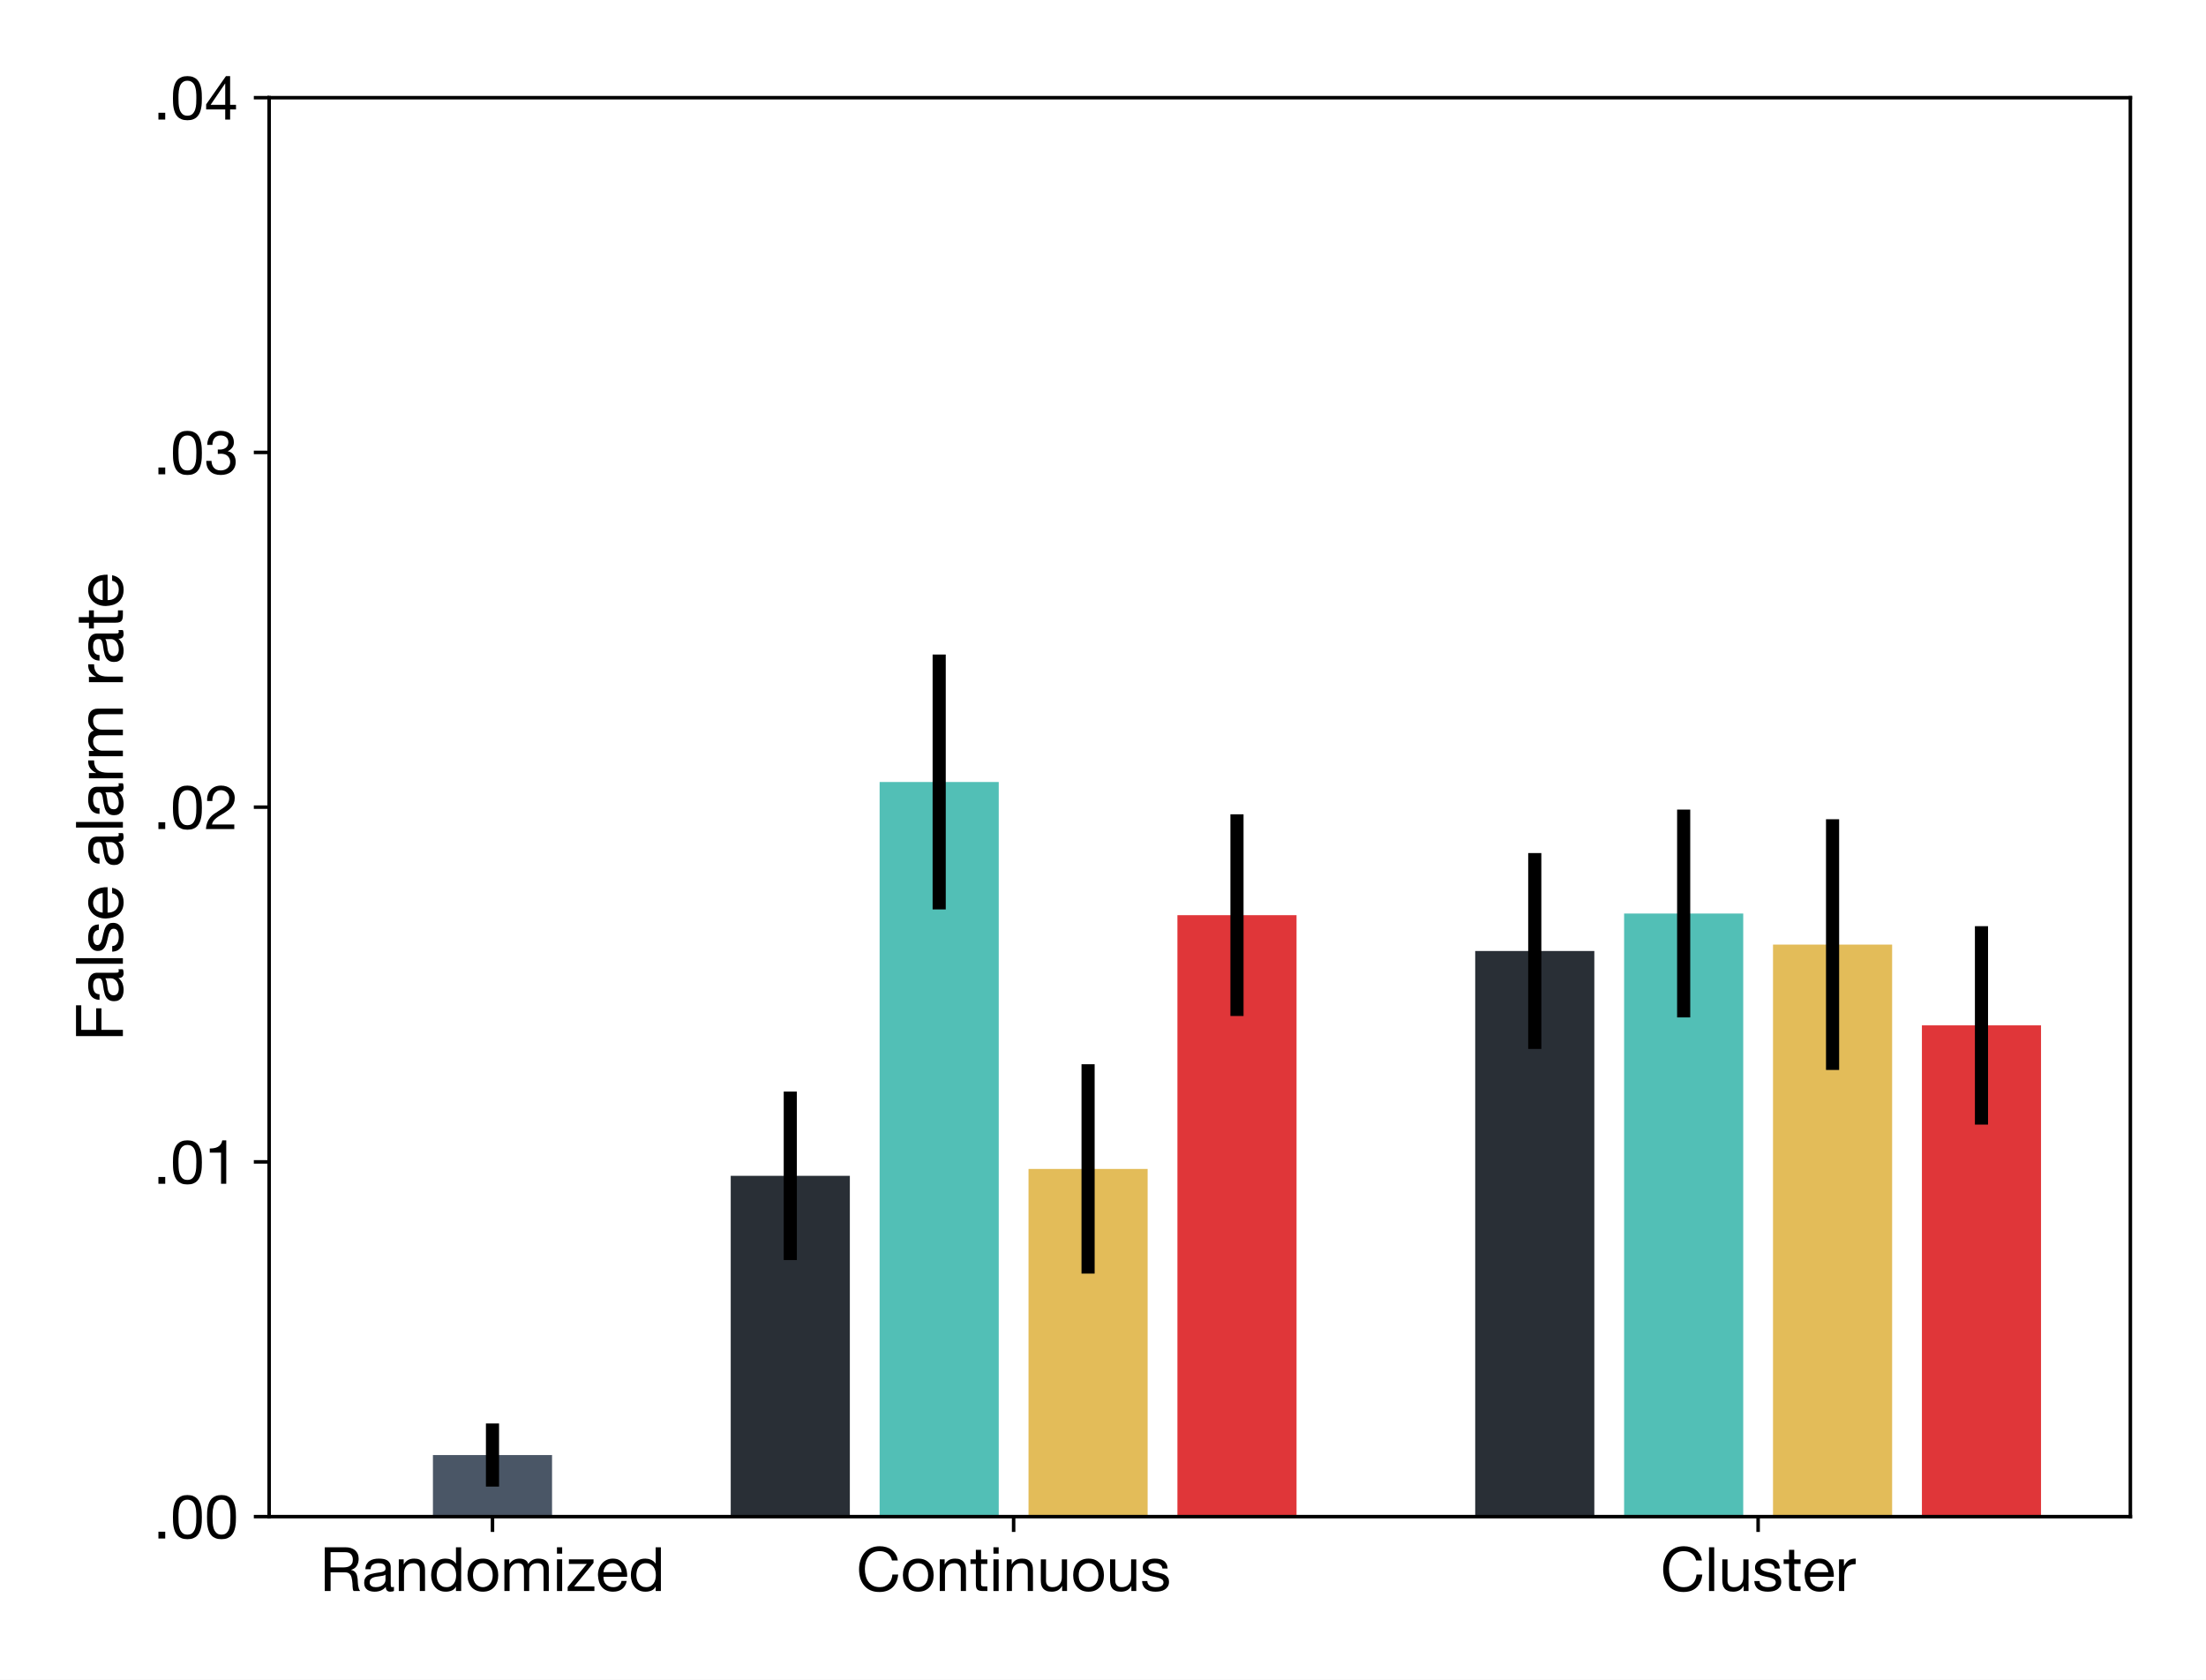
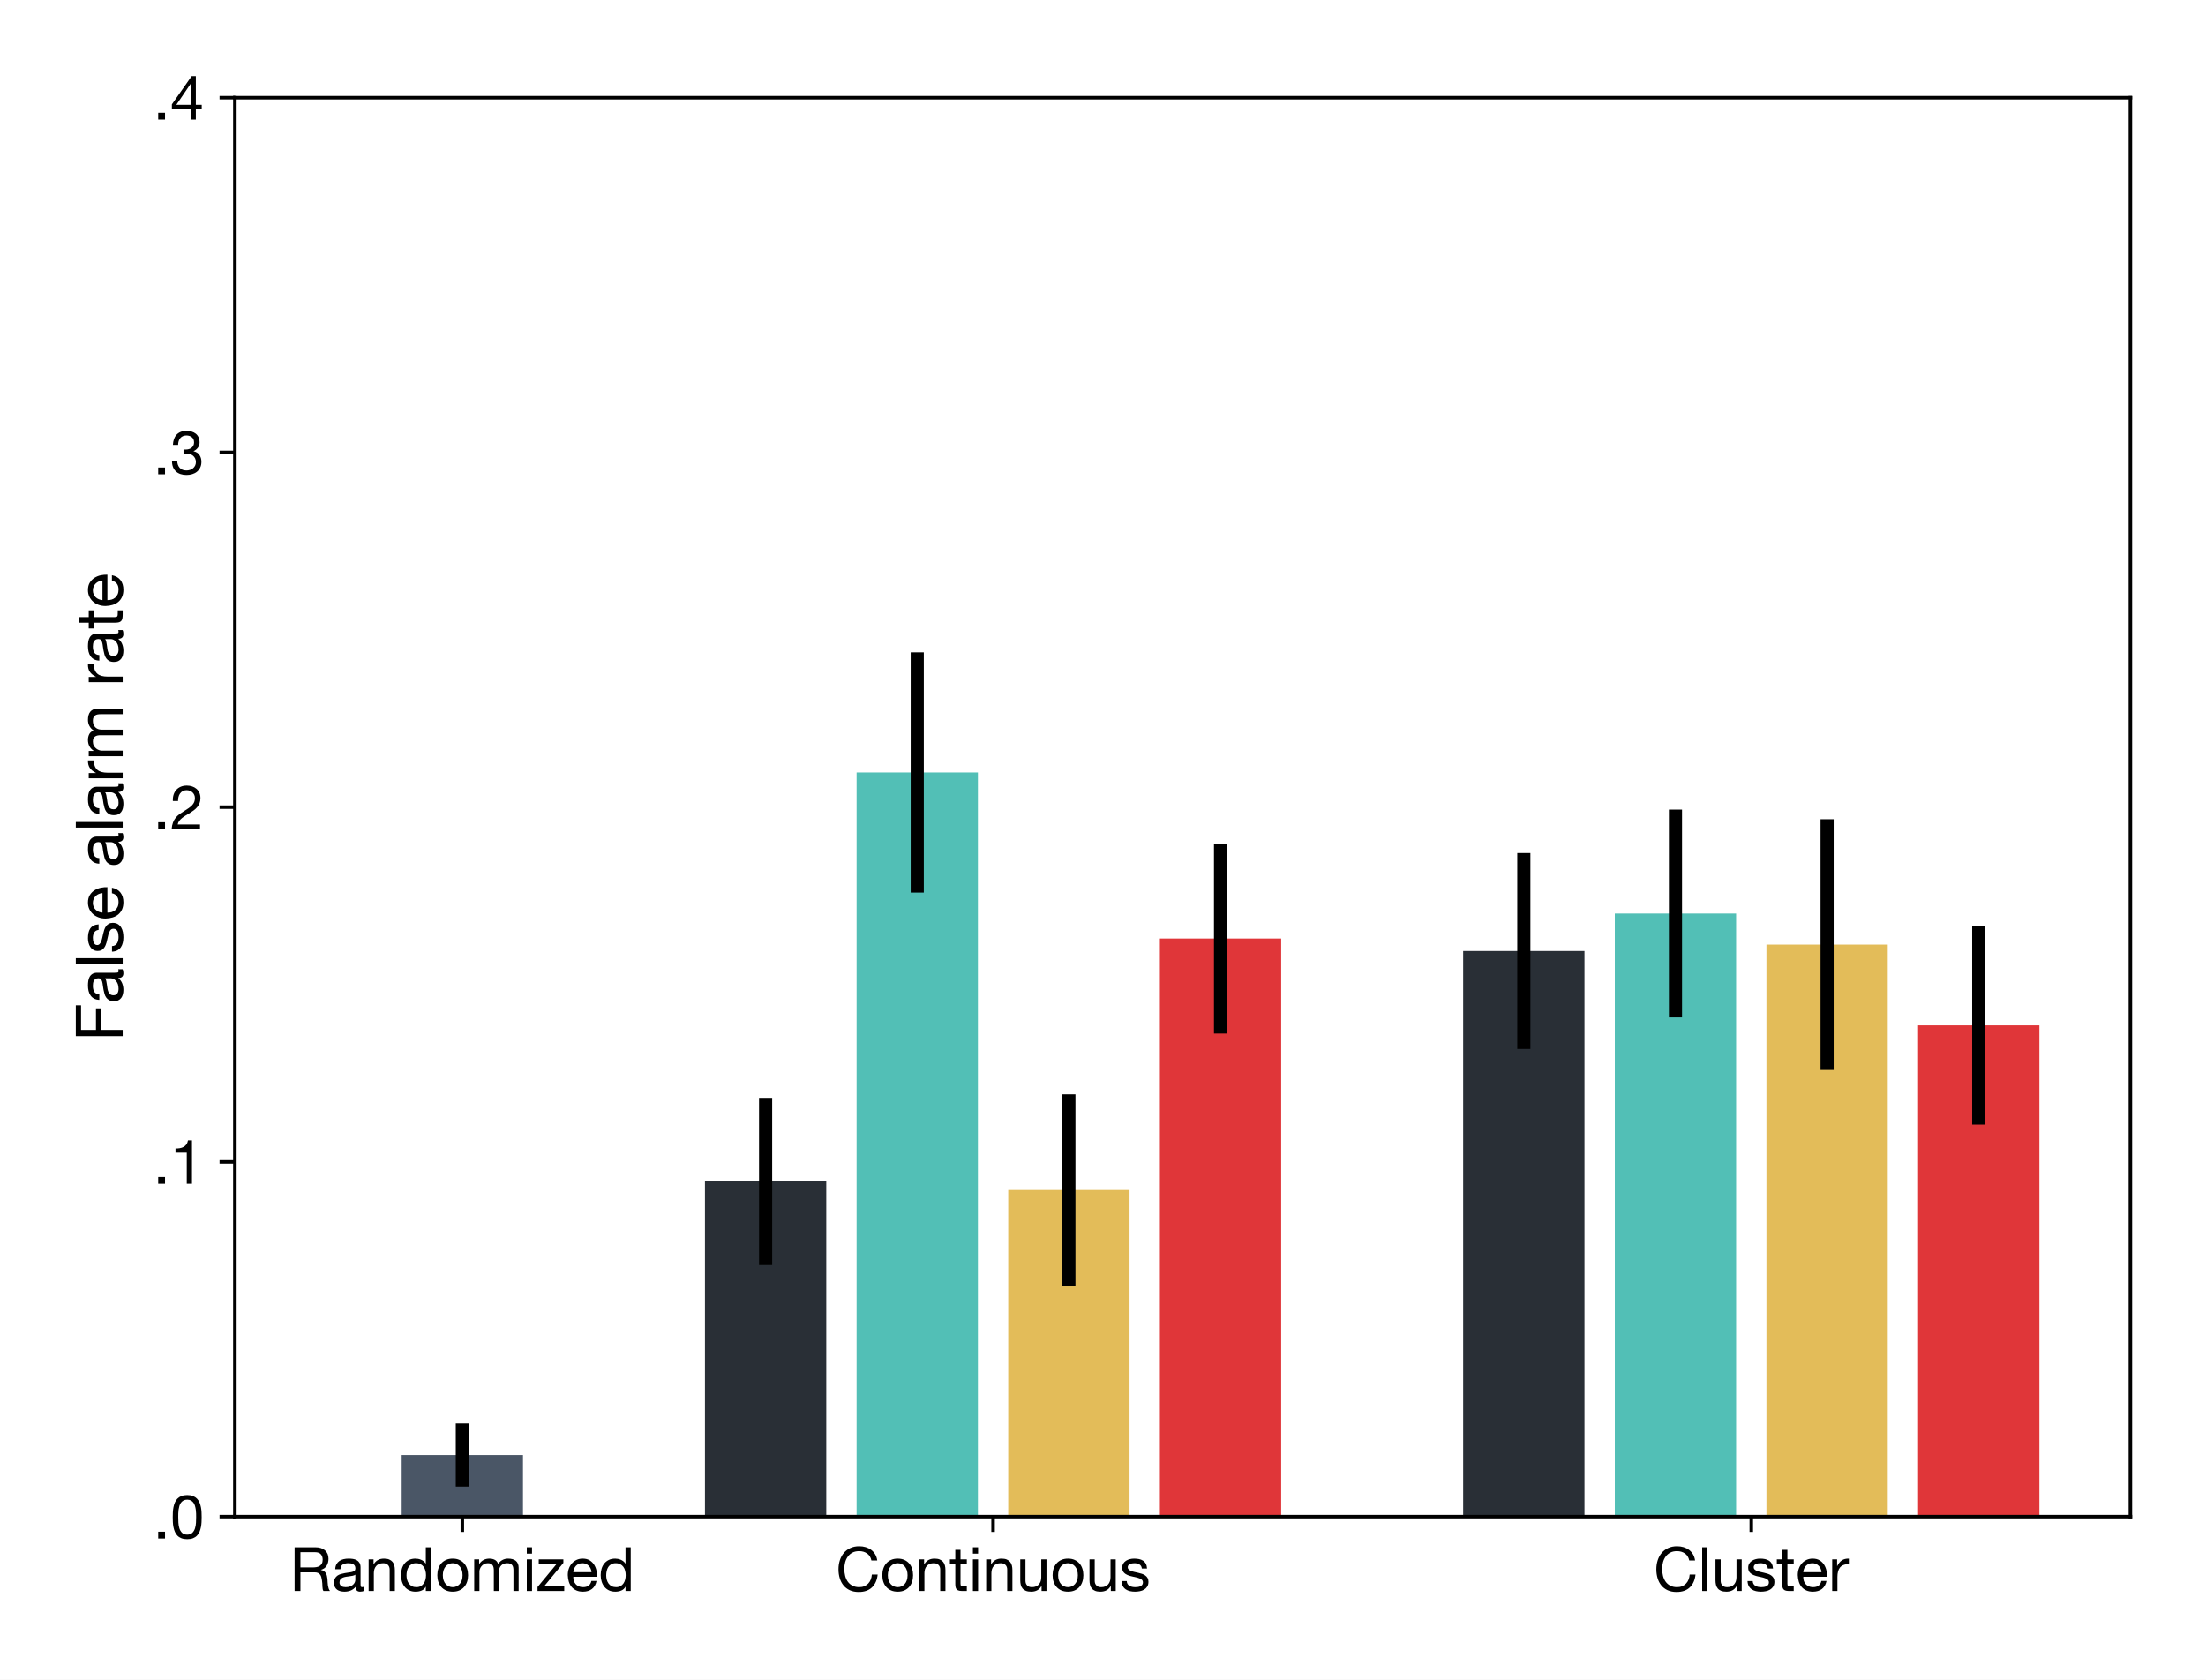
<svg xmlns="http://www.w3.org/2000/svg" xmlns:xlink="http://www.w3.org/1999/xlink" width="504pt" height="383.76pt" viewBox="0 0 504 383.76" version="1.1">
  <defs>
    <style type="text/css">*{stroke-linejoin: round; stroke-linecap: butt}</style>
  </defs>
  <g id="figure_1">
    <g id="patch_1">
      <path d="M 0 383.76  L 504 383.76  L 504 0  L 0 0  z " style="fill: #ffffff" />
    </g>
    <g id="axes_1">
      <g id="patch_2">
-         <path d="M 61.49 346.52  L 486.72 346.52  L 486.72 22.32  L 61.49 22.32  z " style="fill: #ffffff" />
+         <path d="M 53.66 346.52  L 486.72 346.52  L 486.72 22.32  L 53.66 22.32  z " style="fill: #ffffff" />
      </g>
      <g id="patch_3">
-         <path d="M 98.91 346.52  L 126.125 346.52  L 126.125 332.447  L 98.91 332.447  z " clip-path="url(#p2a928a8ca2)" style="fill: #4a5666" />
+         <path d="M 91.769 346.52  L 119.485 346.52  L 119.485 332.447  L 91.769 332.447  z " clip-path="url(#pd2ad21c40c)" style="fill: #4a5666" />
      </g>
      <g id="patch_4">
-         <path d="M 166.947 346.52  L 194.162 346.52  L 194.162 268.652  L 166.947 268.652  z " clip-path="url(#p2a928a8ca2)" style="fill: #292f36" />
+         <path d="M 161.059 346.52  L 188.775 346.52  L 188.775 269.938  L 161.059 269.938  z " clip-path="url(#pd2ad21c40c)" style="fill: #292f36" />
      </g>
      <g id="patch_5">
-         <path d="M 200.965 346.52  L 228.18 346.52  L 228.18 178.665  L 200.965 178.665  z " clip-path="url(#p2a928a8ca2)" style="fill: #52bfb6" />
+         <path d="M 195.704 346.52  L 223.42 346.52  L 223.42 176.494  L 195.704 176.494  z " clip-path="url(#pd2ad21c40c)" style="fill: #52bfb6" />
      </g>
      <g id="patch_6">
-         <path d="M 234.984 346.52  L 262.199 346.52  L 262.199 267.074  L 234.984 267.074  z " clip-path="url(#p2a928a8ca2)" style="fill: #e3bc59" />
+         <path d="M 230.348 346.52  L 258.064 346.52  L 258.064 271.898  L 230.348 271.898  z " clip-path="url(#pd2ad21c40c)" style="fill: #e3bc59" />
      </g>
      <g id="patch_7">
-         <path d="M 269.002 346.52  L 296.217 346.52  L 296.217 209.093  L 269.002 209.093  z " clip-path="url(#p2a928a8ca2)" style="fill: #e03639" />
+         <path d="M 264.993 346.52  L 292.709 346.52  L 292.709 214.435  L 264.993 214.435  z " clip-path="url(#pd2ad21c40c)" style="fill: #e03639" />
      </g>
      <g id="patch_8">
-         <path d="M 337.039 346.52  L 364.254 346.52  L 364.254 217.287  L 337.039 217.287  z " clip-path="url(#p2a928a8ca2)" style="fill: #292f36" />
+         <path d="M 334.283 346.52  L 361.999 346.52  L 361.999 217.287  L 334.283 217.287  z " clip-path="url(#pd2ad21c40c)" style="fill: #292f36" />
      </g>
      <g id="patch_9">
-         <path d="M 371.057 346.52  L 398.272 346.52  L 398.272 208.717  L 371.057 208.717  z " clip-path="url(#p2a928a8ca2)" style="fill: #52bfb6" />
+         <path d="M 368.928 346.52  L 396.644 346.52  L 396.644 208.717  L 368.928 208.717  z " clip-path="url(#pd2ad21c40c)" style="fill: #52bfb6" />
      </g>
      <g id="patch_10">
-         <path d="M 405.076 346.52  L 432.291 346.52  L 432.291 215.822  L 405.076 215.822  z " clip-path="url(#p2a928a8ca2)" style="fill: #e3bc59" />
+         <path d="M 403.572 346.52  L 431.288 346.52  L 431.288 215.822  L 403.572 215.822  z " clip-path="url(#pd2ad21c40c)" style="fill: #e3bc59" />
      </g>
      <g id="patch_11">
-         <path d="M 439.094 346.52  L 466.309 346.52  L 466.309 234.277  L 439.094 234.277  z " clip-path="url(#p2a928a8ca2)" style="fill: #e03639" />
+         <path d="M 438.217 346.52  L 465.933 346.52  L 465.933 234.277  L 438.217 234.277  z " clip-path="url(#pd2ad21c40c)" style="fill: #e03639" />
      </g>
      <g id="matplotlib.axis_1">
        <g id="xtick_1">
          <g id="line2d_1">
            <defs>
-               <path id="m14c32a87ff" d="M 0 0  L 0 3.5  " style="stroke: #000000; stroke-width: 0.8" />
+               <path id="m5923ac0bf2" d="M 0 0  L 0 3.5  " style="stroke: #000000; stroke-width: 0.8" />
            </defs>
            <g>
-               <use xlink:href="#m14c32a87ff" x="112.518" y="346.52" style="stroke: #000000; stroke-width: 0.8" />
+               <use xlink:href="#m5923ac0bf2" x="105.627" y="346.52" style="stroke: #000000; stroke-width: 0.8" />
            </g>
          </g>
          <g id="text_1">
-             <g transform="translate(73.1076 363.5169)scale(0.14 -0.14)">
+             <g transform="translate(66.2172 363.5169)scale(0.14 -0.14)">
              <defs>
                <path id="HelveticaNeue-52" d="M 499 4570  L 499 0  L 1107 0  L 1107 1952  L 2592 1952  Q 2816 1952 2950 1885  Q 3085 1818 3168 1706  Q 3251 1594 3289 1443  Q 3328 1293 3354 1126  Q 3386 960 3392 787  Q 3398 614 3404 464  Q 3411 314 3433 192  Q 3456 70 3520 0  L 4198 0  Q 4102 115 4054 265  Q 4006 416 3980 582  Q 3955 749 3948 921  Q 3942 1094 3930 1261  Q 3910 1427 3875 1580  Q 3840 1734 3766 1859  Q 3693 1984 3568 2073  Q 3443 2163 3245 2202  L 3245 2214  Q 3661 2330 3849 2643  Q 4038 2957 4038 3373  Q 4038 3930 3670 4250  Q 3302 4570 2650 4570  L 499 4570  z M 2374 2464  L 1107 2464  L 1107 4058  L 2618 4058  Q 3046 4058 3238 3840  Q 3430 3622 3430 3277  Q 3430 3027 3344 2870  Q 3258 2714 3114 2621  Q 2970 2528 2778 2496  Q 2586 2464 2374 2464  z " transform="scale(0.015625)" />
                <path id="HelveticaNeue-61" d="M 3341 13  Q 3200 -70 2950 -70  Q 2739 -70 2614 48  Q 2490 166 2490 435  Q 2266 166 1968 48  Q 1670 -70 1325 -70  Q 1101 -70 899 -19  Q 698 32 550 141  Q 403 250 316 426  Q 230 602 230 851  Q 230 1133 326 1312  Q 422 1491 579 1603  Q 736 1715 937 1772  Q 1139 1830 1350 1869  Q 1574 1914 1776 1936  Q 1978 1958 2131 2000  Q 2285 2042 2374 2122  Q 2464 2202 2464 2355  Q 2464 2534 2397 2643  Q 2330 2752 2224 2809  Q 2118 2867 1987 2886  Q 1856 2906 1728 2906  Q 1382 2906 1152 2774  Q 922 2643 902 2278  L 358 2278  Q 371 2586 486 2797  Q 602 3008 794 3139  Q 986 3270 1232 3328  Q 1478 3386 1760 3386  Q 1984 3386 2205 3354  Q 2426 3322 2605 3222  Q 2784 3123 2893 2944  Q 3002 2765 3002 2477  L 3002 774  Q 3002 582 3024 492  Q 3046 403 3174 403  Q 3245 403 3341 435  L 3341 13  z M 2458 1709  Q 2355 1632 2188 1597  Q 2022 1562 1840 1539  Q 1658 1517 1472 1488  Q 1286 1459 1139 1395  Q 992 1331 899 1212  Q 806 1094 806 890  Q 806 755 860 662  Q 915 570 1001 512  Q 1088 454 1203 428  Q 1318 403 1446 403  Q 1715 403 1907 476  Q 2099 550 2220 662  Q 2342 774 2400 905  Q 2458 1037 2458 1152  L 2458 1709  z " transform="scale(0.015625)" />
                <path id="HelveticaNeue-6e" d="M 410 3309  L 410 0  L 954 0  L 954 1869  Q 954 2093 1014 2281  Q 1075 2470 1196 2611  Q 1318 2752 1500 2829  Q 1683 2906 1933 2906  Q 2246 2906 2425 2726  Q 2605 2547 2605 2240  L 2605 0  L 3149 0  L 3149 2176  Q 3149 2445 3094 2665  Q 3040 2886 2905 3046  Q 2771 3206 2553 3296  Q 2336 3386 2010 3386  Q 1274 3386 934 2784  L 922 2784  L 922 3309  L 410 3309  z " transform="scale(0.015625)" />
                <path id="HelveticaNeue-64" d="M 806 1626  Q 806 1869 857 2099  Q 909 2330 1024 2509  Q 1139 2688 1331 2797  Q 1523 2906 1798 2906  Q 2080 2906 2278 2800  Q 2477 2694 2601 2521  Q 2726 2349 2784 2121  Q 2842 1894 2842 1651  Q 2842 1421 2787 1197  Q 2733 973 2611 797  Q 2490 621 2298 512  Q 2106 403 1830 403  Q 1568 403 1373 505  Q 1178 608 1053 781  Q 928 954 867 1174  Q 806 1395 806 1626  z M 3366 0  L 3366 4570  L 2822 4570  L 2822 2867  L 2810 2867  Q 2720 3014 2589 3113  Q 2458 3213 2310 3273  Q 2163 3334 2016 3360  Q 1869 3386 1741 3386  Q 1363 3386 1078 3248  Q 794 3110 605 2876  Q 416 2643 323 2329  Q 230 2016 230 1664  Q 230 1312 326 998  Q 422 685 611 448  Q 800 211 1085 70  Q 1370 -70 1754 -70  Q 2099 -70 2387 51  Q 2675 173 2810 448  L 2822 448  L 2822 0  L 3366 0  z " transform="scale(0.015625)" />
                <path id="HelveticaNeue-6f" d="M 806 1651  Q 806 1952 886 2185  Q 966 2419 1107 2579  Q 1248 2739 1437 2822  Q 1626 2906 1837 2906  Q 2048 2906 2237 2822  Q 2426 2739 2566 2579  Q 2707 2419 2787 2185  Q 2867 1952 2867 1651  Q 2867 1350 2787 1116  Q 2707 883 2566 726  Q 2426 570 2237 486  Q 2048 403 1837 403  Q 1626 403 1437 486  Q 1248 570 1107 726  Q 966 883 886 1116  Q 806 1350 806 1651  z M 230 1651  Q 230 1286 332 972  Q 435 659 640 425  Q 845 192 1145 61  Q 1446 -70 1837 -70  Q 2234 -70 2531 61  Q 2829 192 3033 425  Q 3238 659 3340 972  Q 3443 1286 3443 1651  Q 3443 2016 3340 2333  Q 3238 2650 3033 2883  Q 2829 3117 2531 3251  Q 2234 3386 1837 3386  Q 1446 3386 1145 3251  Q 845 3117 640 2883  Q 435 2650 332 2333  Q 230 2016 230 1651  z " transform="scale(0.015625)" />
                <path id="HelveticaNeue-6d" d="M 410 3309  L 410 0  L 954 0  L 954 2061  Q 954 2157 1002 2301  Q 1050 2445 1155 2579  Q 1261 2714 1430 2810  Q 1600 2906 1837 2906  Q 2022 2906 2140 2851  Q 2259 2797 2329 2697  Q 2400 2598 2429 2464  Q 2458 2330 2458 2170  L 2458 0  L 3002 0  L 3002 2061  Q 3002 2445 3232 2675  Q 3462 2906 3866 2906  Q 4064 2906 4189 2848  Q 4314 2790 4384 2691  Q 4454 2592 4480 2457  Q 4506 2323 4506 2170  L 4506 0  L 5050 0  L 5050 2426  Q 5050 2682 4970 2864  Q 4890 3046 4746 3161  Q 4602 3277 4400 3331  Q 4198 3386 3949 3386  Q 3622 3386 3350 3238  Q 3078 3091 2912 2822  Q 2810 3130 2560 3258  Q 2310 3386 2003 3386  Q 1306 3386 934 2822  L 922 2822  L 922 3309  L 410 3309  z " transform="scale(0.015625)" />
                <path id="HelveticaNeue-69" d="M 986 3904  L 986 4570  L 442 4570  L 442 3904  L 986 3904  z M 442 3309  L 442 0  L 986 0  L 986 3309  L 442 3309  z " transform="scale(0.015625)" />
                <path id="HelveticaNeue-7a" d="M 141 416  L 141 0  L 2931 0  L 2931 480  L 819 480  L 2842 2938  L 2842 3309  L 269 3309  L 269 2829  L 2138 2829  L 141 416  z " transform="scale(0.015625)" />
                <path id="HelveticaNeue-65" d="M 2707 1971  L 806 1971  Q 819 2163 889 2332  Q 960 2502 1081 2630  Q 1203 2758 1372 2832  Q 1542 2906 1754 2906  Q 1958 2906 2128 2832  Q 2298 2758 2422 2633  Q 2547 2509 2620 2336  Q 2694 2163 2707 1971  z M 3232 1050  L 2694 1050  Q 2624 723 2403 563  Q 2182 403 1837 403  Q 1568 403 1369 492  Q 1171 582 1043 732  Q 915 883 857 1078  Q 800 1274 806 1491  L 3283 1491  Q 3296 1792 3229 2125  Q 3162 2458 2986 2739  Q 2810 3021 2518 3203  Q 2227 3386 1786 3386  Q 1446 3386 1161 3258  Q 877 3130 669 2899  Q 461 2669 345 2355  Q 230 2042 230 1664  Q 243 1286 342 966  Q 442 646 640 416  Q 838 186 1129 58  Q 1421 -70 1818 -70  Q 2381 -70 2752 211  Q 3123 493 3232 1050  z " transform="scale(0.015625)" />
              </defs>
              <use xlink:href="#HelveticaNeue-52" />
              <use xlink:href="#HelveticaNeue-61" x="68.5" />
              <use xlink:href="#HelveticaNeue-6e" x="122.2" />
              <use xlink:href="#HelveticaNeue-64" x="177.8" />
              <use xlink:href="#HelveticaNeue-6f" x="237.1" />
              <use xlink:href="#HelveticaNeue-6d" x="294.5" />
              <use xlink:href="#HelveticaNeue-69" x="379.8" />
              <use xlink:href="#HelveticaNeue-7a" x="402" />
              <use xlink:href="#HelveticaNeue-65" x="450" />
              <use xlink:href="#HelveticaNeue-64" x="503.7" />
            </g>
          </g>
        </g>
        <g id="xtick_2">
          <g id="line2d_2">
            <g>
-               <use xlink:href="#m14c32a87ff" x="231.582" y="346.52" style="stroke: #000000; stroke-width: 0.8" />
+               <use xlink:href="#m5923ac0bf2" x="226.884" y="346.52" style="stroke: #000000; stroke-width: 0.8" />
            </g>
          </g>
          <g id="text_2">
-             <g transform="translate(195.6654 363.5169)scale(0.14 -0.14)">
+             <g transform="translate(190.9674 363.5169)scale(0.14 -0.14)">
              <defs>
                <path id="HelveticaNeue-43" d="M 3712 3194  L 4320 3194  Q 4269 3558 4102 3836  Q 3936 4115 3686 4300  Q 3437 4486 3117 4582  Q 2797 4678 2438 4678  Q 1914 4678 1507 4489  Q 1101 4301 829 3974  Q 557 3648 416 3209  Q 275 2771 275 2272  Q 275 1773 406 1337  Q 538 902 800 582  Q 1062 262 1459 80  Q 1856 -102 2387 -102  Q 3264 -102 3769 378  Q 4275 858 4365 1722  L 3757 1722  Q 3738 1440 3642 1197  Q 3546 954 3376 778  Q 3206 602 2972 502  Q 2739 403 2438 403  Q 2029 403 1734 556  Q 1440 710 1251 969  Q 1062 1229 972 1577  Q 883 1926 883 2317  Q 883 2675 972 3008  Q 1062 3341 1251 3600  Q 1440 3859 1731 4012  Q 2022 4166 2432 4166  Q 2912 4166 3261 3923  Q 3610 3680 3712 3194  z " transform="scale(0.015625)" />
                <path id="HelveticaNeue-74" d="M 1165 3309  L 1165 4301  L 621 4301  L 621 3309  L 58 3309  L 58 2829  L 621 2829  L 621 723  Q 621 493 665 352  Q 710 211 803 134  Q 896 58 1046 29  Q 1197 0 1408 0  L 1824 0  L 1824 480  L 1574 480  Q 1446 480 1366 489  Q 1286 499 1241 531  Q 1197 563 1181 620  Q 1165 678 1165 774  L 1165 2829  L 1824 2829  L 1824 3309  L 1165 3309  z " transform="scale(0.015625)" />
                <path id="HelveticaNeue-75" d="M 3149 0  L 3149 3309  L 2605 3309  L 2605 1440  Q 2605 1216 2544 1027  Q 2483 838 2361 697  Q 2240 557 2057 480  Q 1875 403 1626 403  Q 1312 403 1133 582  Q 954 762 954 1069  L 954 3309  L 410 3309  L 410 1133  Q 410 864 464 643  Q 518 422 652 262  Q 787 102 1004 16  Q 1222 -70 1549 -70  Q 1914 -70 2182 74  Q 2451 218 2624 525  L 2637 525  L 2637 0  L 3149 0  z " transform="scale(0.015625)" />
                <path id="HelveticaNeue-73" d="M 742 1043  L 198 1043  Q 211 736 326 521  Q 442 307 634 176  Q 826 45 1075 -12  Q 1325 -70 1600 -70  Q 1850 -70 2102 -22  Q 2355 26 2556 147  Q 2758 269 2883 467  Q 3008 666 3008 966  Q 3008 1203 2915 1363  Q 2822 1523 2672 1628  Q 2522 1734 2326 1798  Q 2131 1862 1926 1907  Q 1734 1952 1542 1993  Q 1350 2035 1196 2096  Q 1043 2157 944 2249  Q 845 2342 845 2483  Q 845 2611 909 2691  Q 973 2771 1075 2819  Q 1178 2867 1302 2886  Q 1427 2906 1549 2906  Q 1683 2906 1814 2877  Q 1946 2848 2054 2784  Q 2163 2720 2233 2614  Q 2304 2509 2317 2349  L 2861 2349  Q 2842 2650 2733 2851  Q 2624 3053 2441 3171  Q 2259 3290 2022 3338  Q 1786 3386 1504 3386  Q 1286 3386 1065 3331  Q 845 3277 669 3165  Q 493 3053 381 2873  Q 269 2694 269 2445  Q 269 2125 429 1945  Q 589 1766 829 1667  Q 1069 1568 1350 1513  Q 1632 1459 1872 1392  Q 2112 1325 2272 1216  Q 2432 1107 2432 896  Q 2432 742 2355 643  Q 2278 544 2160 493  Q 2042 442 1901 422  Q 1760 403 1632 403  Q 1466 403 1309 435  Q 1152 467 1027 540  Q 902 614 825 739  Q 749 864 742 1043  z " transform="scale(0.015625)" />
              </defs>
              <use xlink:href="#HelveticaNeue-43" />
              <use xlink:href="#HelveticaNeue-6f" x="72.2" />
              <use xlink:href="#HelveticaNeue-6e" x="129.6" />
              <use xlink:href="#HelveticaNeue-74" x="185.2" />
              <use xlink:href="#HelveticaNeue-69" x="216.7" />
              <use xlink:href="#HelveticaNeue-6e" x="238.9" />
              <use xlink:href="#HelveticaNeue-75" x="294.5" />
              <use xlink:href="#HelveticaNeue-6f" x="350.1" />
              <use xlink:href="#HelveticaNeue-75" x="407.5" />
              <use xlink:href="#HelveticaNeue-73" x="463.1" />
            </g>
          </g>
        </g>
        <g id="xtick_3">
          <g id="line2d_3">
            <g>
-               <use xlink:href="#m14c32a87ff" x="401.674" y="346.52" style="stroke: #000000; stroke-width: 0.8" />
+               <use xlink:href="#m5923ac0bf2" x="400.108" y="346.52" style="stroke: #000000; stroke-width: 0.8" />
            </g>
          </g>
          <g id="text_3">
-             <g transform="translate(379.379 363.5169)scale(0.14 -0.14)">
+             <g transform="translate(377.813 363.5169)scale(0.14 -0.14)">
              <defs>
                <path id="HelveticaNeue-6c" d="M 442 4570  L 442 0  L 986 0  L 986 4570  L 442 4570  z " transform="scale(0.015625)" />
                <path id="HelveticaNeue-72" d="M 390 3309  L 390 0  L 934 0  L 934 1472  Q 934 1792 998 2038  Q 1062 2285 1203 2457  Q 1344 2630 1574 2720  Q 1805 2810 2131 2810  L 2131 3386  Q 1690 3398 1402 3206  Q 1114 3014 915 2611  L 902 2611  L 902 3309  L 390 3309  z " transform="scale(0.015625)" />
              </defs>
              <use xlink:href="#HelveticaNeue-43" />
              <use xlink:href="#HelveticaNeue-6c" x="72.2" />
              <use xlink:href="#HelveticaNeue-75" x="94.4" />
              <use xlink:href="#HelveticaNeue-73" x="150" />
              <use xlink:href="#HelveticaNeue-74" x="200" />
              <use xlink:href="#HelveticaNeue-65" x="231.5" />
              <use xlink:href="#HelveticaNeue-72" x="285.2" />
            </g>
          </g>
        </g>
      </g>
      <g id="matplotlib.axis_2">
        <g id="ytick_1">
          <g id="line2d_4">
            <defs>
-               <path id="mfecfdf7aeb" d="M 0 0  L -3.5 0  " style="stroke: #000000; stroke-width: 0.8" />
+               <path id="mb90bf5db81" d="M 0 0  L -3.5 0  " style="stroke: #000000; stroke-width: 0.8" />
            </defs>
            <g>
-               <use xlink:href="#mfecfdf7aeb" x="61.49" y="346.52" style="stroke: #000000; stroke-width: 0.8" />
+               <use xlink:href="#mb90bf5db81" x="53.66" y="346.52" style="stroke: #000000; stroke-width: 0.8" />
            </g>
          </g>
          <g id="text_4">
-             <g transform="translate(35.03219 351.5184)scale(0.14 -0.14)">
+             <g transform="translate(34.98531 351.5184)scale(0.14 -0.14)">
              <defs>
                <path id="HelveticaNeue-2e" d="M 531 710  L 531 0  L 1242 0  L 1242 710  L 531 710  z " transform="scale(0.015625)" />
                <path id="HelveticaNeue-30" d="M 845 2234  Q 845 2400 848 2601  Q 851 2803 880 3004  Q 909 3206 963 3398  Q 1018 3590 1123 3734  Q 1229 3878 1389 3968  Q 1549 4058 1779 4058  Q 2010 4058 2170 3968  Q 2330 3878 2435 3734  Q 2541 3590 2595 3398  Q 2650 3206 2678 3004  Q 2707 2803 2710 2601  Q 2714 2400 2714 2234  Q 2714 1978 2698 1661  Q 2682 1344 2595 1065  Q 2509 787 2317 595  Q 2125 403 1779 403  Q 1434 403 1242 595  Q 1050 787 963 1065  Q 877 1344 861 1661  Q 845 1978 845 2234  z M 269 2227  Q 269 1978 281 1709  Q 294 1440 345 1184  Q 397 928 493 701  Q 589 474 755 301  Q 922 128 1174 29  Q 1427 -70 1779 -70  Q 2138 -70 2387 29  Q 2637 128 2803 301  Q 2970 474 3066 701  Q 3162 928 3213 1184  Q 3264 1440 3277 1709  Q 3290 1978 3290 2227  Q 3290 2477 3277 2745  Q 3264 3014 3213 3270  Q 3162 3526 3066 3756  Q 2970 3987 2803 4160  Q 2637 4333 2384 4435  Q 2131 4538 1779 4538  Q 1427 4538 1174 4435  Q 922 4333 755 4160  Q 589 3987 493 3756  Q 397 3526 345 3270  Q 294 3014 281 2745  Q 269 2477 269 2227  z " transform="scale(0.015625)" />
              </defs>
              <use xlink:href="#HelveticaNeue-2e" />
              <use xlink:href="#HelveticaNeue-30" x="27.8" />
-               <use xlink:href="#HelveticaNeue-30" x="83.4" />
            </g>
          </g>
        </g>
        <g id="ytick_2">
          <g id="line2d_5">
            <g>
-               <use xlink:href="#mfecfdf7aeb" x="61.49" y="265.47" style="stroke: #000000; stroke-width: 0.8" />
+               <use xlink:href="#mb90bf5db81" x="53.66" y="265.47" style="stroke: #000000; stroke-width: 0.8" />
            </g>
          </g>
          <g id="text_5">
-             <g transform="translate(35.03219 270.4684)scale(0.14 -0.14)">
+             <g transform="translate(34.98531 270.4684)scale(0.14 -0.14)">
              <defs>
                <path id="HelveticaNeue-31" d="M 2278 0  L 2278 4538  L 1862 4538  Q 1818 4282 1696 4115  Q 1574 3949 1398 3853  Q 1222 3757 1004 3721  Q 787 3686 557 3686  L 557 3251  L 1734 3251  L 1734 0  L 2278 0  z " transform="scale(0.015625)" />
              </defs>
              <use xlink:href="#HelveticaNeue-2e" />
-               <use xlink:href="#HelveticaNeue-30" x="27.8" />
-               <use xlink:href="#HelveticaNeue-31" x="83.4" />
+               <use xlink:href="#HelveticaNeue-31" x="27.8" />
            </g>
          </g>
        </g>
        <g id="ytick_3">
          <g id="line2d_6">
            <g>
-               <use xlink:href="#mfecfdf7aeb" x="61.49" y="184.42" style="stroke: #000000; stroke-width: 0.8" />
+               <use xlink:href="#mb90bf5db81" x="53.66" y="184.42" style="stroke: #000000; stroke-width: 0.8" />
            </g>
          </g>
          <g id="text_6">
-             <g transform="translate(35.03219 189.4184)scale(0.14 -0.14)">
+             <g transform="translate(34.98531 189.4184)scale(0.14 -0.14)">
              <defs>
                <path id="HelveticaNeue-32" d="M 282 2931  L 826 2931  Q 819 3136 867 3337  Q 915 3539 1024 3699  Q 1133 3859 1302 3958  Q 1472 4058 1709 4058  Q 1888 4058 2048 4000  Q 2208 3942 2326 3833  Q 2445 3725 2515 3574  Q 2586 3424 2586 3238  Q 2586 3002 2512 2822  Q 2438 2643 2294 2489  Q 2150 2336 1932 2185  Q 1715 2035 1427 1856  Q 1190 1715 972 1555  Q 755 1395 582 1184  Q 410 973 298 688  Q 186 403 154 0  L 3117 0  L 3117 480  L 787 480  Q 826 691 950 854  Q 1075 1018 1251 1158  Q 1427 1299 1638 1424  Q 1850 1549 2061 1677  Q 2272 1811 2470 1958  Q 2669 2106 2822 2288  Q 2976 2470 3069 2700  Q 3162 2931 3162 3232  Q 3162 3552 3050 3795  Q 2938 4038 2746 4201  Q 2554 4365 2294 4451  Q 2035 4538 1741 4538  Q 1382 4538 1100 4416  Q 819 4294 630 4080  Q 442 3866 352 3571  Q 262 3277 282 2931  z " transform="scale(0.015625)" />
              </defs>
              <use xlink:href="#HelveticaNeue-2e" />
-               <use xlink:href="#HelveticaNeue-30" x="27.8" />
-               <use xlink:href="#HelveticaNeue-32" x="83.4" />
+               <use xlink:href="#HelveticaNeue-32" x="27.8" />
            </g>
          </g>
        </g>
        <g id="ytick_4">
          <g id="line2d_7">
            <g>
-               <use xlink:href="#mfecfdf7aeb" x="61.49" y="103.37" style="stroke: #000000; stroke-width: 0.8" />
+               <use xlink:href="#mb90bf5db81" x="53.66" y="103.37" style="stroke: #000000; stroke-width: 0.8" />
            </g>
          </g>
          <g id="text_7">
-             <g transform="translate(35.03219 108.3684)scale(0.14 -0.14)">
+             <g transform="translate(34.98531 108.3684)scale(0.14 -0.14)">
              <defs>
                <path id="HelveticaNeue-33" d="M 1395 2592  L 1395 2131  Q 1549 2150 1722 2150  Q 1926 2150 2102 2096  Q 2278 2042 2406 1930  Q 2534 1818 2611 1654  Q 2688 1491 2688 1280  Q 2688 1075 2608 912  Q 2528 749 2393 637  Q 2259 525 2080 464  Q 1901 403 1702 403  Q 1235 403 992 681  Q 749 960 736 1402  L 192 1402  Q 186 1050 291 774  Q 397 499 595 310  Q 794 122 1075 26  Q 1357 -70 1702 -70  Q 2022 -70 2307 16  Q 2592 102 2803 275  Q 3014 448 3139 707  Q 3264 966 3264 1306  Q 3264 1715 3062 2016  Q 2861 2317 2445 2406  L 2445 2419  Q 2714 2541 2893 2777  Q 3072 3014 3072 3322  Q 3072 3635 2966 3865  Q 2861 4096 2675 4243  Q 2490 4390 2237 4464  Q 1984 4538 1690 4538  Q 1350 4538 1091 4429  Q 832 4320 659 4128  Q 486 3936 393 3667  Q 301 3398 288 3072  L 832 3072  Q 832 3270 883 3449  Q 934 3629 1040 3763  Q 1146 3898 1309 3978  Q 1472 4058 1690 4058  Q 2035 4058 2265 3875  Q 2496 3693 2496 3328  Q 2496 3149 2425 3008  Q 2355 2867 2236 2774  Q 2118 2682 1961 2634  Q 1805 2586 1632 2586  L 1517 2586  Q 1485 2586 1453 2586  Q 1427 2586 1395 2592  z " transform="scale(0.015625)" />
              </defs>
              <use xlink:href="#HelveticaNeue-2e" />
-               <use xlink:href="#HelveticaNeue-30" x="27.8" />
-               <use xlink:href="#HelveticaNeue-33" x="83.4" />
+               <use xlink:href="#HelveticaNeue-33" x="27.8" />
            </g>
          </g>
        </g>
        <g id="ytick_5">
          <g id="line2d_8">
            <g>
-               <use xlink:href="#mfecfdf7aeb" x="61.49" y="22.32" style="stroke: #000000; stroke-width: 0.8" />
+               <use xlink:href="#mb90bf5db81" x="53.66" y="22.32" style="stroke: #000000; stroke-width: 0.8" />
            </g>
          </g>
          <g id="text_8">
-             <g transform="translate(35.03219 27.31844)scale(0.14 -0.14)">
+             <g transform="translate(34.98531 27.31844)scale(0.14 -0.14)">
              <defs>
                <path id="HelveticaNeue-34" d="M 2170 1542  L 646 1542  L 2157 3763  L 2170 3763  L 2170 1542  z M 2682 1542  L 2682 4538  L 2246 4538  L 179 1587  L 179 1062  L 2170 1062  L 2170 0  L 2682 0  L 2682 1062  L 3296 1062  L 3296 1542  L 2682 1542  z " transform="scale(0.015625)" />
              </defs>
              <use xlink:href="#HelveticaNeue-2e" />
-               <use xlink:href="#HelveticaNeue-30" x="27.8" />
-               <use xlink:href="#HelveticaNeue-34" x="83.4" />
+               <use xlink:href="#HelveticaNeue-34" x="27.8" />
            </g>
          </g>
        </g>
        <g id="text_9">
-           <g transform="translate(28.07672 237.8962)rotate(-90)scale(0.15 -0.15)">
+           <g transform="translate(28.02984 237.8962)rotate(-90)scale(0.15 -0.15)">
            <defs>
              <path id="HelveticaNeue-46" d="M 499 4570  L 499 0  L 1107 0  L 1107 2093  L 3206 2093  L 3206 2605  L 1107 2605  L 1107 4058  L 3501 4058  L 3501 4570  L 499 4570  z " transform="scale(0.015625)" />
              <path id="HelveticaNeue-20" transform="scale(0.015625)" />
            </defs>
            <use xlink:href="#HelveticaNeue-46" />
            <use xlink:href="#HelveticaNeue-61" x="57.4" />
            <use xlink:href="#HelveticaNeue-6c" x="111.1" />
            <use xlink:href="#HelveticaNeue-73" x="133.3" />
            <use xlink:href="#HelveticaNeue-65" x="183.3" />
            <use xlink:href="#HelveticaNeue-20" x="237" />
            <use xlink:href="#HelveticaNeue-61" x="264.8" />
            <use xlink:href="#HelveticaNeue-6c" x="318.5" />
            <use xlink:href="#HelveticaNeue-61" x="340.7" />
            <use xlink:href="#HelveticaNeue-72" x="394.4" />
            <use xlink:href="#HelveticaNeue-6d" x="427.7" />
            <use xlink:href="#HelveticaNeue-20" x="513" />
            <use xlink:href="#HelveticaNeue-72" x="540.8" />
            <use xlink:href="#HelveticaNeue-61" x="574.1" />
            <use xlink:href="#HelveticaNeue-74" x="627.8" />
            <use xlink:href="#HelveticaNeue-65" x="659.3" />
          </g>
        </g>
      </g>
      <g id="LineCollection_1">
-         <path d="M 112.518 339.654  L 112.518 325.24  " clip-path="url(#p2a928a8ca2)" style="fill: none; stroke: #000000; stroke-width: 3" />
+         <path d="M 105.627 339.654  L 105.627 325.24  " clip-path="url(#pd2ad21c40c)" style="fill: none; stroke: #000000; stroke-width: 3" />
      </g>
      <g id="LineCollection_2">
-         <path d="M 180.554 287.895  L 180.554 249.408  " clip-path="url(#p2a928a8ca2)" style="fill: none; stroke: #000000; stroke-width: 3" />
+         <path d="M 174.917 289.044  L 174.917 250.833  " clip-path="url(#pd2ad21c40c)" style="fill: none; stroke: #000000; stroke-width: 3" />
      </g>
      <g id="LineCollection_3">
-         <path d="M 214.573 207.787  L 214.573 149.543  " clip-path="url(#p2a928a8ca2)" style="fill: none; stroke: #000000; stroke-width: 3" />
+         <path d="M 209.562 203.936  L 209.562 149.053  " clip-path="url(#pd2ad21c40c)" style="fill: none; stroke: #000000; stroke-width: 3" />
      </g>
      <g id="LineCollection_4">
-         <path d="M 248.591 290.985  L 248.591 243.163  " clip-path="url(#p2a928a8ca2)" style="fill: none; stroke: #000000; stroke-width: 3" />
+         <path d="M 244.206 293.775  L 244.206 250.022  " clip-path="url(#pd2ad21c40c)" style="fill: none; stroke: #000000; stroke-width: 3" />
      </g>
      <g id="LineCollection_5">
-         <path d="M 282.61 232.136  L 282.61 186.051  " clip-path="url(#p2a928a8ca2)" style="fill: none; stroke: #000000; stroke-width: 3" />
+         <path d="M 278.851 236.134  L 278.851 192.736  " clip-path="url(#pd2ad21c40c)" style="fill: none; stroke: #000000; stroke-width: 3" />
      </g>
      <g id="LineCollection_6">
-         <path d="M 350.646 239.662  L 350.646 194.912  " clip-path="url(#p2a928a8ca2)" style="fill: none; stroke: #000000; stroke-width: 3" />
+         <path d="M 348.141 239.662  L 348.141 194.912  " clip-path="url(#pd2ad21c40c)" style="fill: none; stroke: #000000; stroke-width: 3" />
      </g>
      <g id="LineCollection_7">
-         <path d="M 384.665 232.458  L 384.665 184.976  " clip-path="url(#p2a928a8ca2)" style="fill: none; stroke: #000000; stroke-width: 3" />
+         <path d="M 382.786 232.458  L 382.786 184.976  " clip-path="url(#pd2ad21c40c)" style="fill: none; stroke: #000000; stroke-width: 3" />
      </g>
      <g id="LineCollection_8">
-         <path d="M 418.683 244.464  L 418.683 187.18  " clip-path="url(#p2a928a8ca2)" style="fill: none; stroke: #000000; stroke-width: 3" />
+         <path d="M 417.43 244.464  L 417.43 187.18  " clip-path="url(#pd2ad21c40c)" style="fill: none; stroke: #000000; stroke-width: 3" />
      </g>
      <g id="LineCollection_9">
-         <path d="M 452.702 256.939  L 452.702 211.615  " clip-path="url(#p2a928a8ca2)" style="fill: none; stroke: #000000; stroke-width: 3" />
+         <path d="M 452.075 256.939  L 452.075 211.615  " clip-path="url(#pd2ad21c40c)" style="fill: none; stroke: #000000; stroke-width: 3" />
      </g>
      <g id="line2d_9">
-         <path d="M 112.518 332.447  " clip-path="url(#p2a928a8ca2)" style="fill: none; stroke: #000000; stroke-width: 1.5; stroke-linecap: square" />
+         <path d="M 105.627 332.447  " clip-path="url(#pd2ad21c40c)" style="fill: none; stroke: #000000; stroke-width: 1.5; stroke-linecap: square" />
      </g>
      <g id="line2d_10">
-         <path d="M 180.554 268.652  " clip-path="url(#p2a928a8ca2)" style="fill: none; stroke: #000000; stroke-width: 1.5; stroke-linecap: square" />
+         <path d="M 174.917 269.938  " clip-path="url(#pd2ad21c40c)" style="fill: none; stroke: #000000; stroke-width: 1.5; stroke-linecap: square" />
      </g>
      <g id="line2d_11">
-         <path d="M 214.573 178.665  " clip-path="url(#p2a928a8ca2)" style="fill: none; stroke: #000000; stroke-width: 1.5; stroke-linecap: square" />
+         <path d="M 209.562 176.494  " clip-path="url(#pd2ad21c40c)" style="fill: none; stroke: #000000; stroke-width: 1.5; stroke-linecap: square" />
      </g>
      <g id="line2d_12">
-         <path d="M 248.591 267.074  " clip-path="url(#p2a928a8ca2)" style="fill: none; stroke: #000000; stroke-width: 1.5; stroke-linecap: square" />
+         <path d="M 244.206 271.898  " clip-path="url(#pd2ad21c40c)" style="fill: none; stroke: #000000; stroke-width: 1.5; stroke-linecap: square" />
      </g>
      <g id="line2d_13">
-         <path d="M 282.61 209.093  " clip-path="url(#p2a928a8ca2)" style="fill: none; stroke: #000000; stroke-width: 1.5; stroke-linecap: square" />
+         <path d="M 278.851 214.435  " clip-path="url(#pd2ad21c40c)" style="fill: none; stroke: #000000; stroke-width: 1.5; stroke-linecap: square" />
      </g>
      <g id="line2d_14">
-         <path d="M 350.646 217.287  " clip-path="url(#p2a928a8ca2)" style="fill: none; stroke: #000000; stroke-width: 1.5; stroke-linecap: square" />
+         <path d="M 348.141 217.287  " clip-path="url(#pd2ad21c40c)" style="fill: none; stroke: #000000; stroke-width: 1.5; stroke-linecap: square" />
      </g>
      <g id="line2d_15">
-         <path d="M 384.665 208.717  " clip-path="url(#p2a928a8ca2)" style="fill: none; stroke: #000000; stroke-width: 1.5; stroke-linecap: square" />
+         <path d="M 382.786 208.717  " clip-path="url(#pd2ad21c40c)" style="fill: none; stroke: #000000; stroke-width: 1.5; stroke-linecap: square" />
      </g>
      <g id="line2d_16">
-         <path d="M 418.683 215.822  " clip-path="url(#p2a928a8ca2)" style="fill: none; stroke: #000000; stroke-width: 1.5; stroke-linecap: square" />
+         <path d="M 417.43 215.822  " clip-path="url(#pd2ad21c40c)" style="fill: none; stroke: #000000; stroke-width: 1.5; stroke-linecap: square" />
      </g>
      <g id="line2d_17">
-         <path d="M 452.702 234.277  " clip-path="url(#p2a928a8ca2)" style="fill: none; stroke: #000000; stroke-width: 1.5; stroke-linecap: square" />
+         <path d="M 452.075 234.277  " clip-path="url(#pd2ad21c40c)" style="fill: none; stroke: #000000; stroke-width: 1.5; stroke-linecap: square" />
      </g>
      <g id="patch_12">
-         <path d="M 61.49 346.52  L 61.49 22.32  " style="fill: none; stroke: #000000; stroke-width: 0.8; stroke-linejoin: miter; stroke-linecap: square" />
+         <path d="M 53.66 346.52  L 53.66 22.32  " style="fill: none; stroke: #000000; stroke-width: 0.8; stroke-linejoin: miter; stroke-linecap: square" />
      </g>
      <g id="patch_13">
        <path d="M 486.72 346.52  L 486.72 22.32  " style="fill: none; stroke: #000000; stroke-width: 0.8; stroke-linejoin: miter; stroke-linecap: square" />
      </g>
      <g id="patch_14">
-         <path d="M 61.49 346.52  L 486.72 346.52  " style="fill: none; stroke: #000000; stroke-width: 0.8; stroke-linejoin: miter; stroke-linecap: square" />
+         <path d="M 53.66 346.52  L 486.72 346.52  " style="fill: none; stroke: #000000; stroke-width: 0.8; stroke-linejoin: miter; stroke-linecap: square" />
      </g>
      <g id="patch_15">
-         <path d="M 61.49 22.32  L 486.72 22.32  " style="fill: none; stroke: #000000; stroke-width: 0.8; stroke-linejoin: miter; stroke-linecap: square" />
+         <path d="M 53.66 22.32  L 486.72 22.32  " style="fill: none; stroke: #000000; stroke-width: 0.8; stroke-linejoin: miter; stroke-linecap: square" />
      </g>
    </g>
  </g>
  <defs>
-     <clipPath id="p2a928a8ca2">
-       <rect x="61.49" y="22.32" width="425.23" height="324.2" />
+     <clipPath id="pd2ad21c40c">
+       <rect x="53.66" y="22.32" width="433.06" height="324.2" />
    </clipPath>
  </defs>
</svg>
